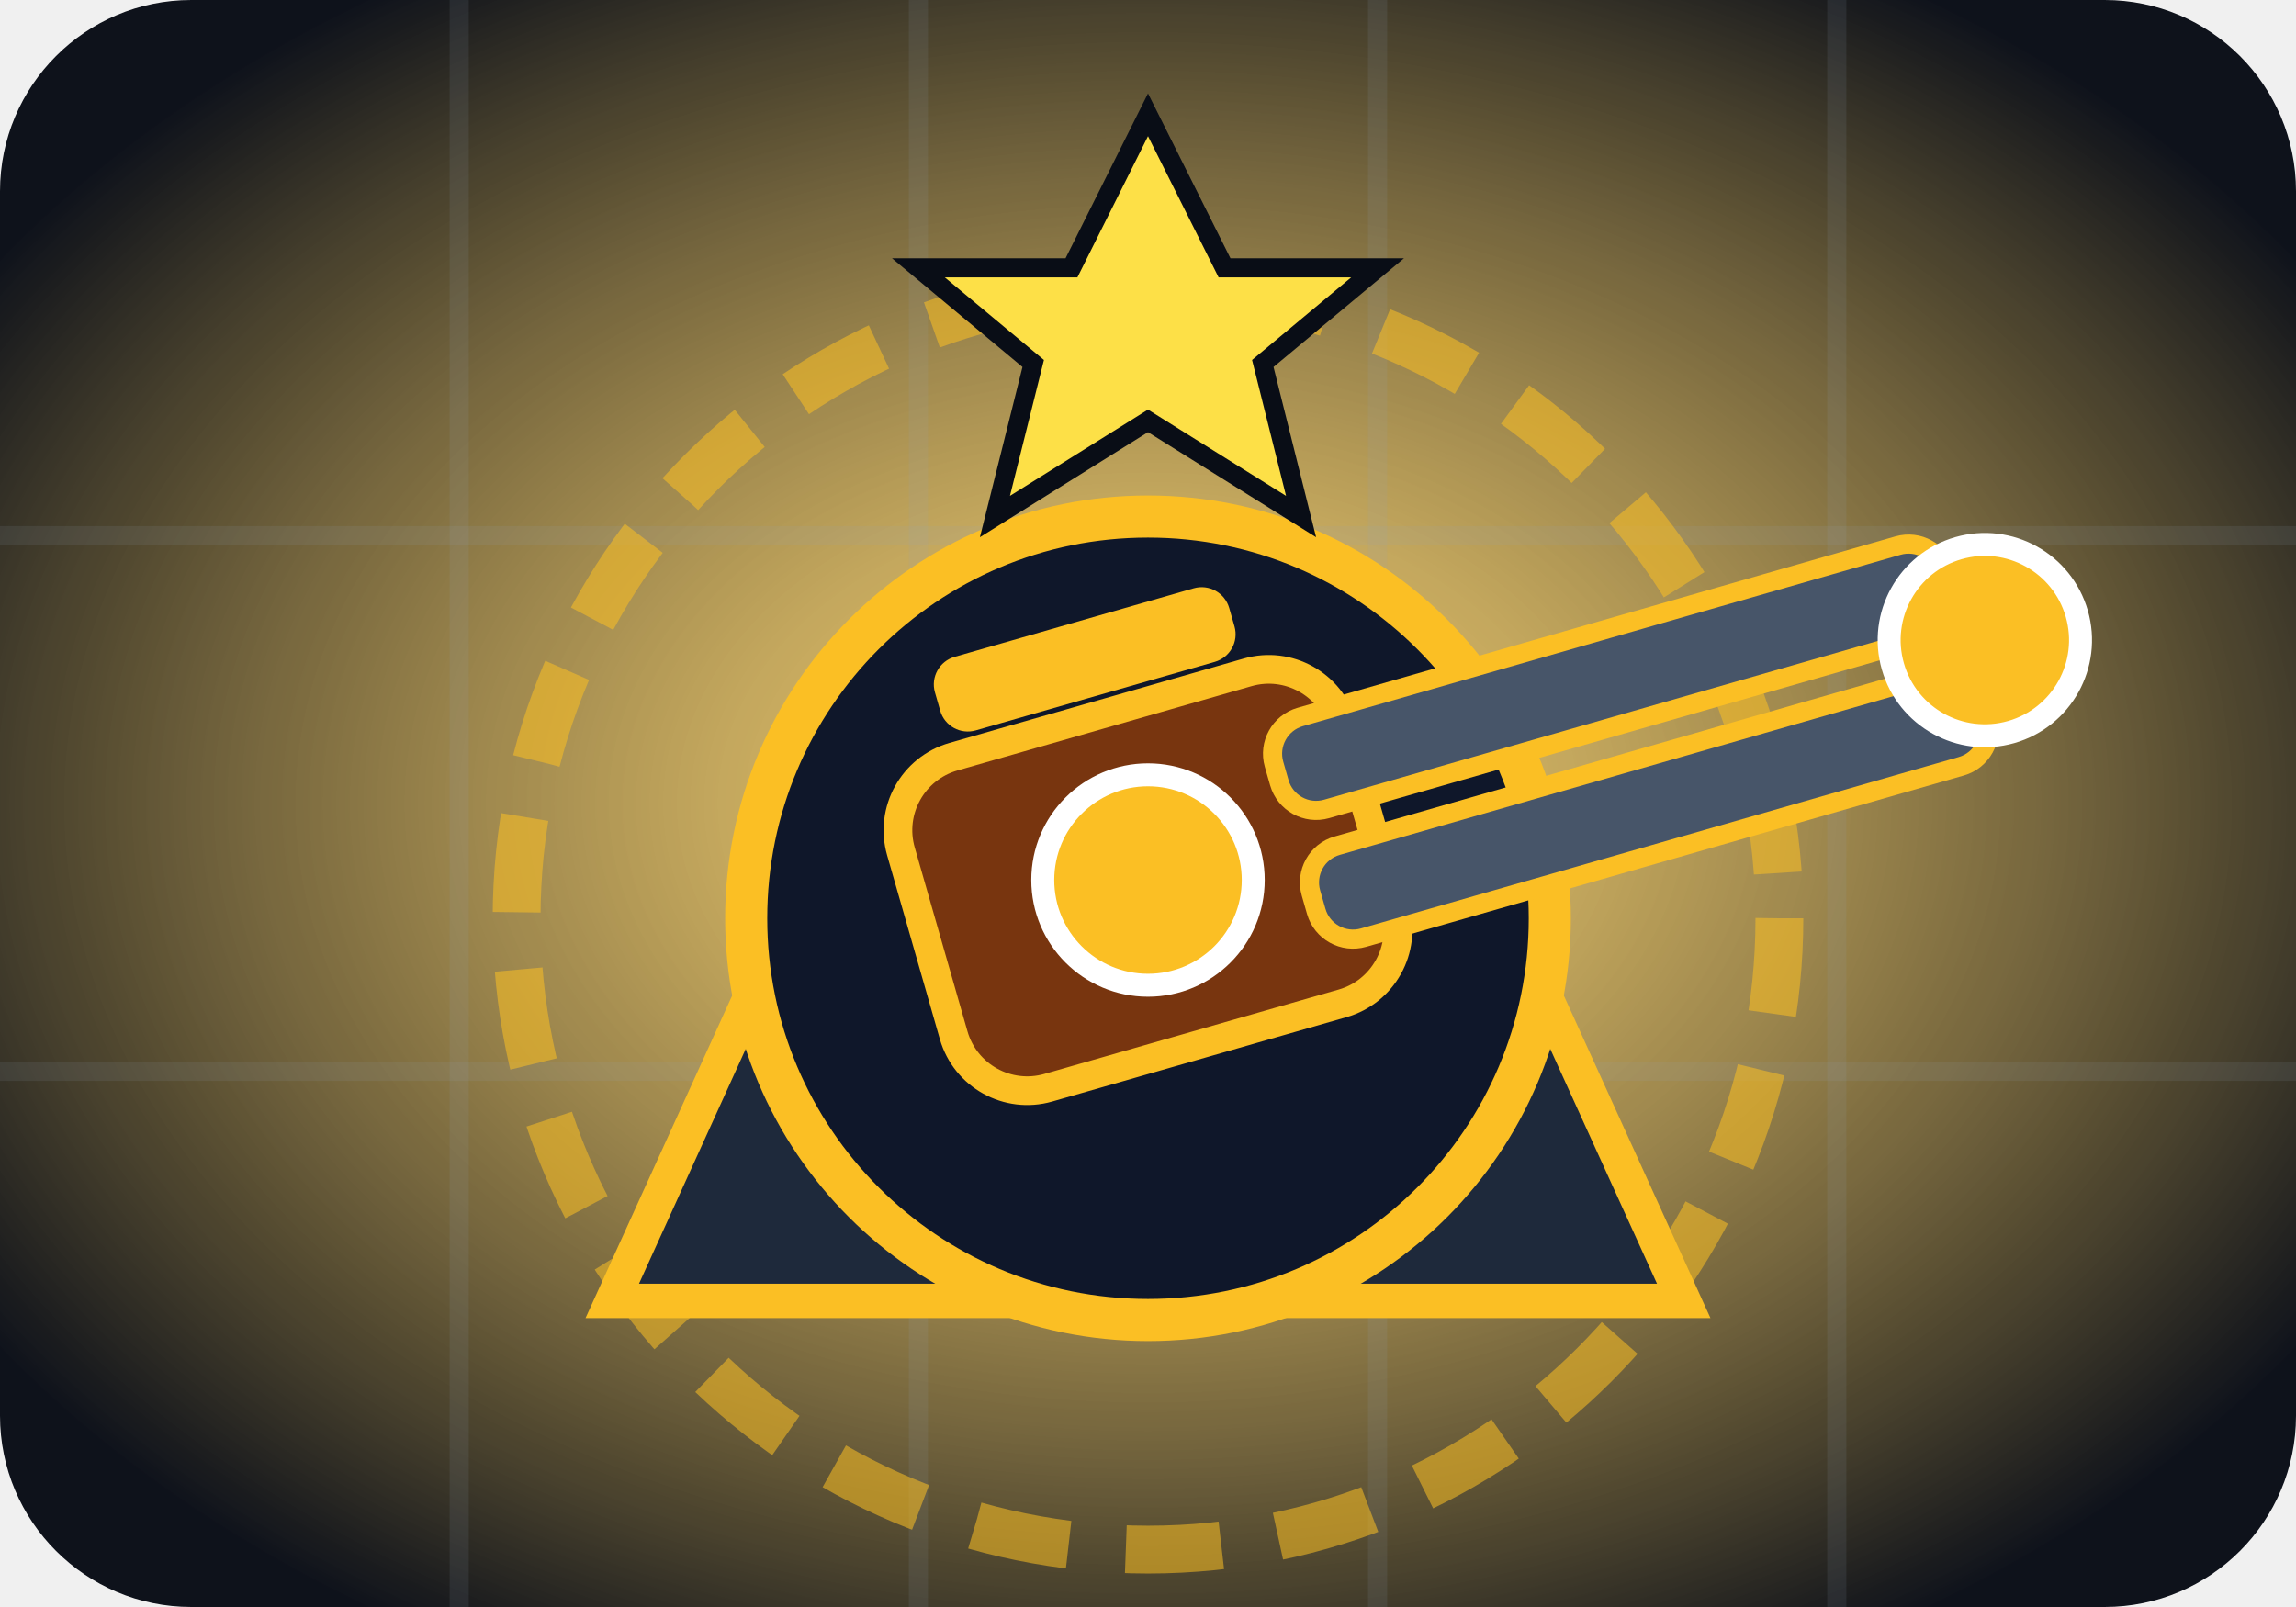
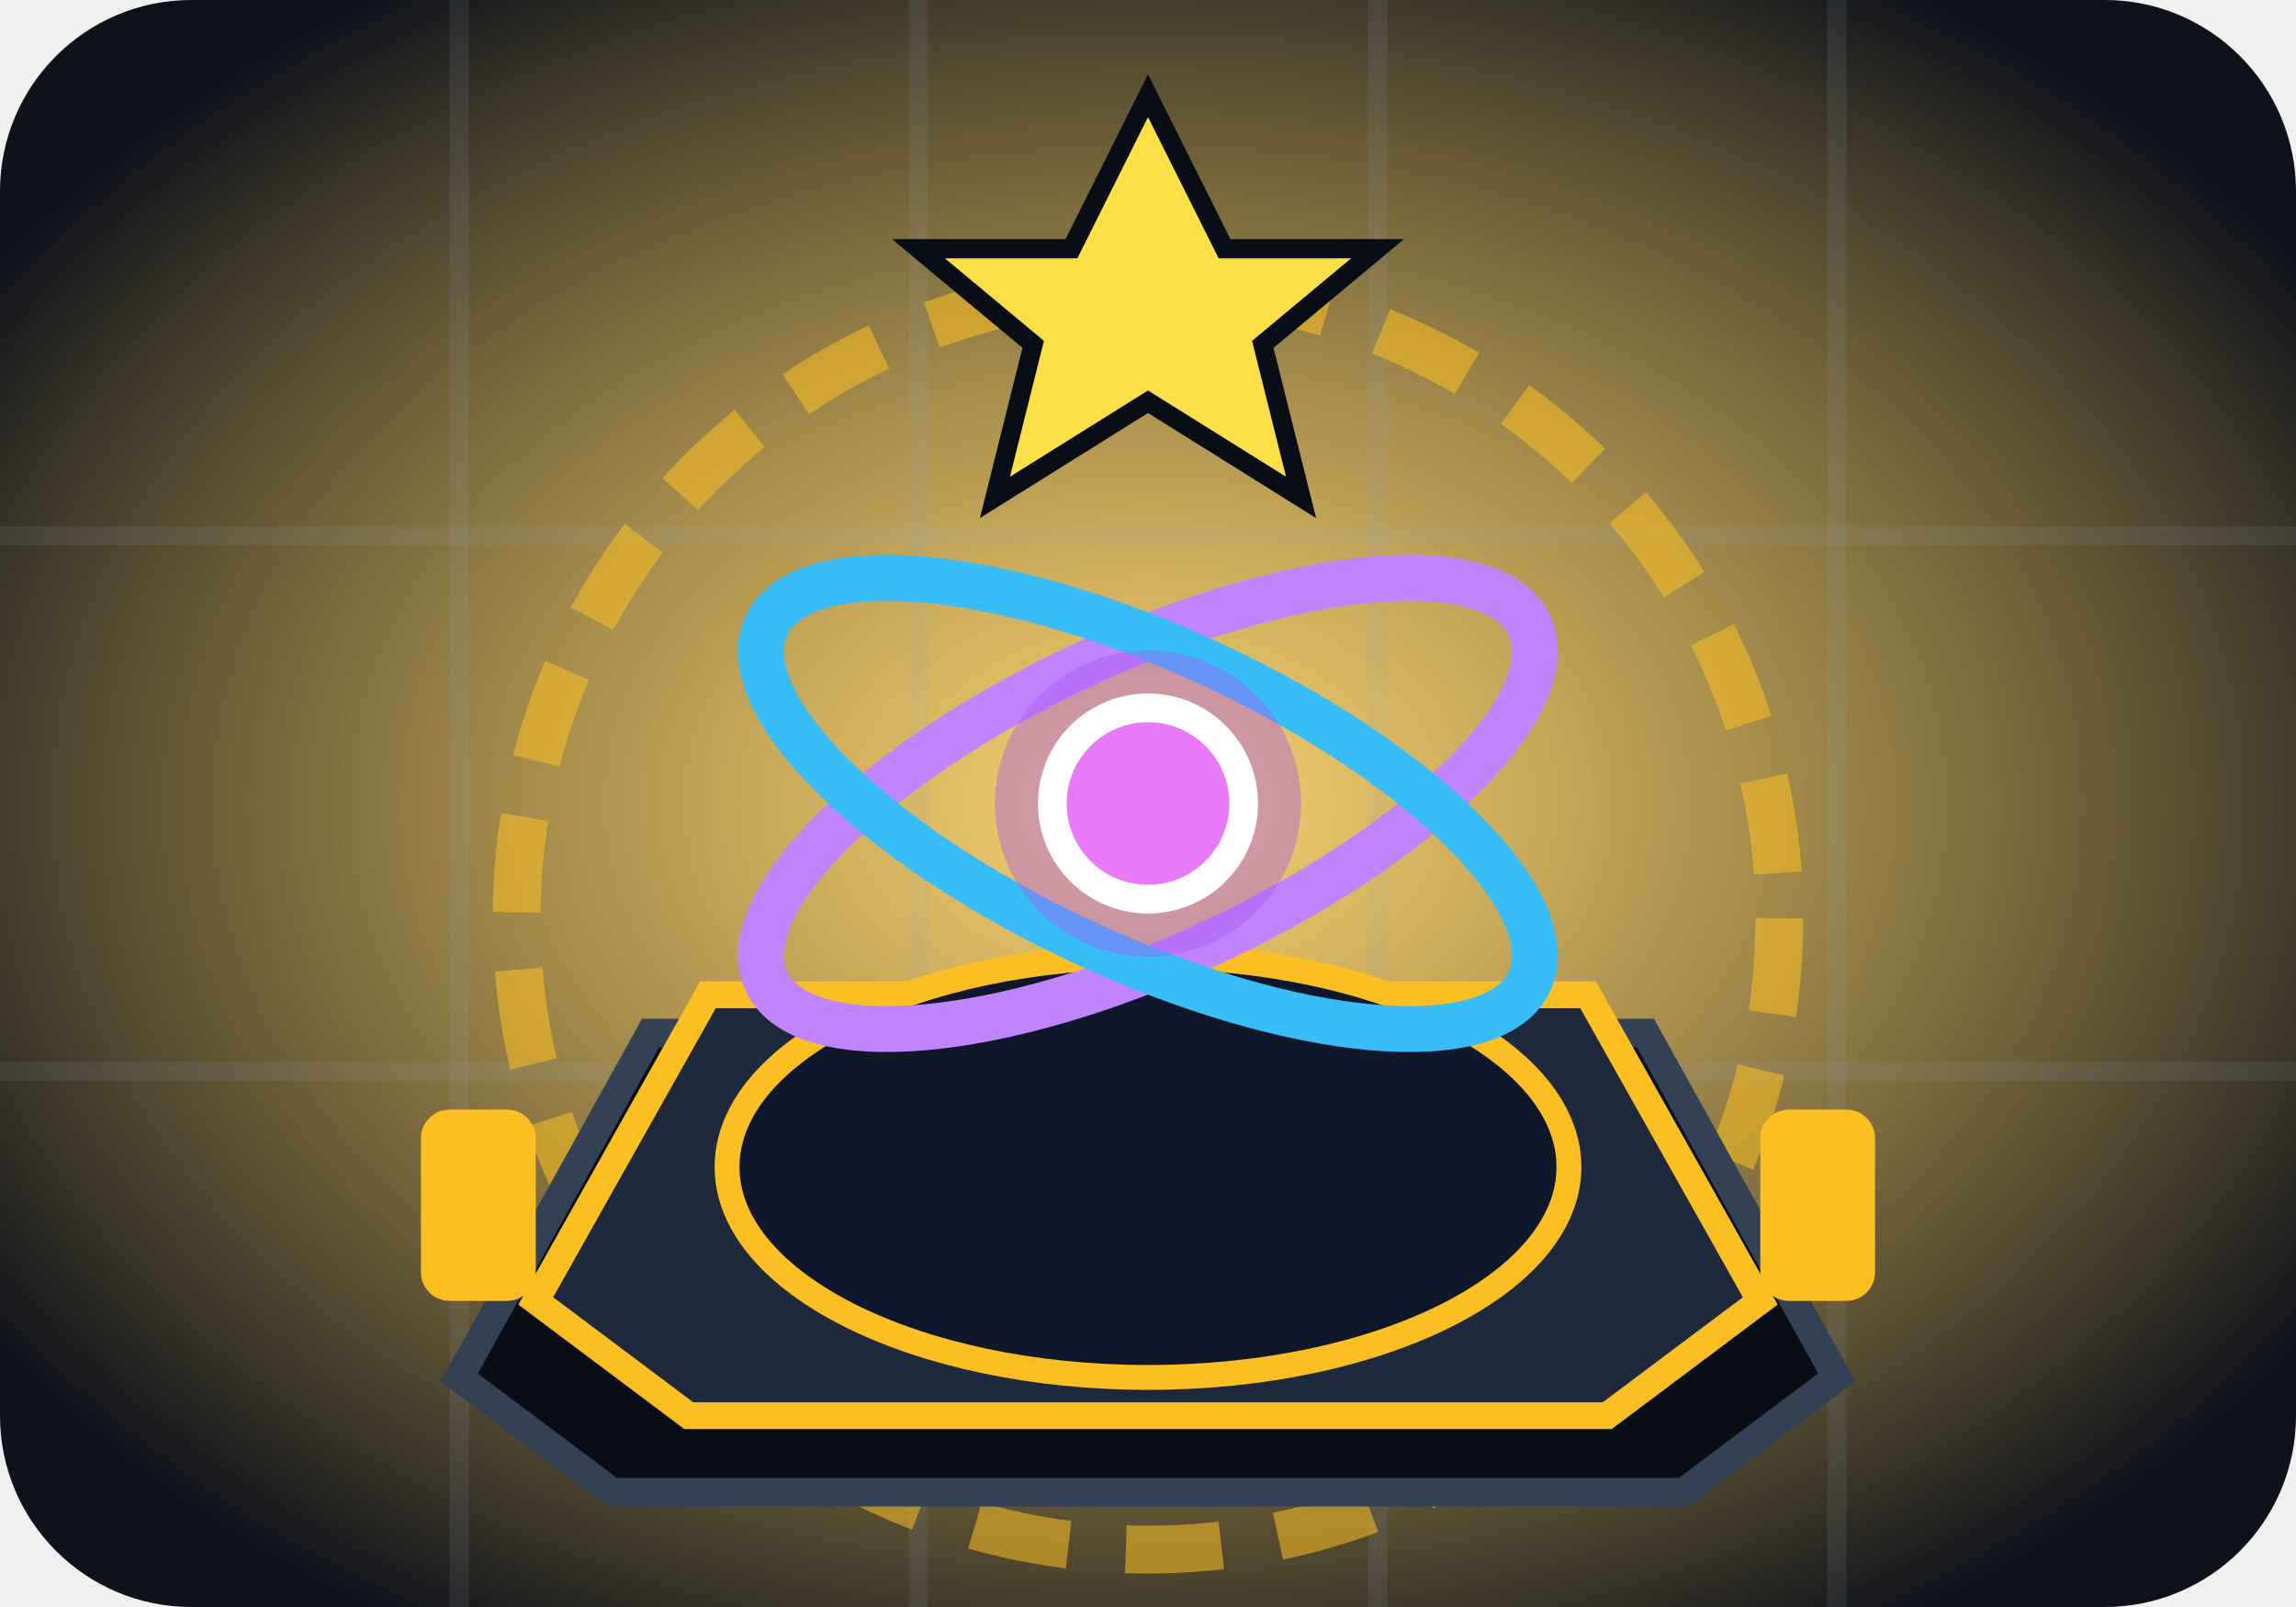
<svg xmlns="http://www.w3.org/2000/svg" viewBox="0 0 120 84" width="120" height="84">
  <defs>
    <radialGradient id="bg_cryogen_5" cx="50%" cy="50%" r="60%">
-       <stop offset="0%" stop-color="#fbbf24" stop-opacity="0.58" />
+       <stop offset="0%" stop-color="#fbbf24" stop-opacity="0.62" />
      <stop offset="100%" stop-color="#090d16" stop-opacity="0.98" />
    </radialGradient>
  </defs>
  <rect width="120" height="84" rx="10" fill="url(#bg_cryogen_5)" />
  <g stroke="rgba(148,163,184,0.12)" stroke-width="1">
    <line x1="24" y1="0" x2="24" y2="84" />
    <line x1="48" y1="0" x2="48" y2="84" />
    <line x1="72" y1="0" x2="72" y2="84" />
    <line x1="96" y1="0" x2="96" y2="84" />
    <line x1="0" y1="28" x2="120" y2="28" />
    <line x1="0" y1="56" x2="120" y2="56" />
  </g>
  <circle cx="60" cy="48" r="33" fill="none" stroke="#fbbf24" stroke-width="2.5" stroke-opacity="0.55" stroke-dasharray="5 3" />
-   <polygon points="32,68 42,46 78,46 88,68" fill="#1e293b" stroke="#fbbf24" stroke-width="1.8" />
-   <circle cx="60" cy="48" r="21" fill="#0f172a" stroke="#fbbf24" stroke-width="2.2" />
-   <g transform="translate(60,46) rotate(-16)">
-     <rect x="-12" y="-9" width="24" height="18" rx="4" fill="#78350f" stroke="#fbbf24" stroke-width="1.5" />
-     <rect x="8" y="-6" width="36.5" height="5" rx="2" fill="#475569" stroke="#fbbf24" stroke-width="1" />
-     <rect x="8" y="1" width="36.5" height="5" rx="2" fill="#475569" stroke="#fbbf24" stroke-width="1" />
-     <rect x="-8" y="-14" width="16" height="4" rx="1.5" fill="#fbbf24" />
-     <circle cx="45.5" cy="0" r="5" fill="#fbbf24" stroke="#fff" stroke-width="1.2" />
+   <polygon points="24,72 34,54 86,54 96,72 88,78 32,78" fill="#090d16" stroke="#334155" stroke-width="1.5" />
+   <polygon points="28,68 37,52 83,52 92,68 84,74 36,74" fill="#1e293b" stroke="#fbbf24" stroke-width="1.4" />
+   <ellipse cx="60" cy="61" rx="22" ry="11" fill="#0f172a" stroke="#fbbf24" stroke-width="1.3" />
+   <rect x="22" y="58" width="6" height="10" rx="1.5" fill="#fbbf24" />
+   <rect x="92" y="58" width="6" height="10" rx="1.5" fill="#fbbf24" />
+   <g transform="translate(60,42)">
+     <ellipse cx="0" cy="0" rx="22" ry="8" transform="rotate(-25)" fill="none" stroke="#c084fc" stroke-width="2.4" />
+     <ellipse cx="0" cy="0" rx="22" ry="8" transform="rotate(25)" fill="none" stroke="#38bdf8" stroke-width="2.4" />
+     <circle cx="0" cy="0" r="8" fill="rgba(168,85,247,0.4)" />
+     <circle cx="0" cy="0" r="5" fill="#e879f9" stroke="#ffffff" stroke-width="1.5" />
  </g>
-   <circle cx="60" cy="46" r="5.5" fill="#fbbf24" stroke="#ffffff" stroke-width="1.2" />
-   <polygon points="60,6 64,14 72,14 66,19 68,27 60,22 52,27 54,19 48,14 56,14" fill="#fde047" stroke="#090d16" stroke-width="1" />
+   <polygon points="60,5 64,13 72,13 66,18 68,26 60,21 52,26 54,18 48,13 56,13" fill="#fde047" stroke="#090d16" stroke-width="1" />
</svg>
